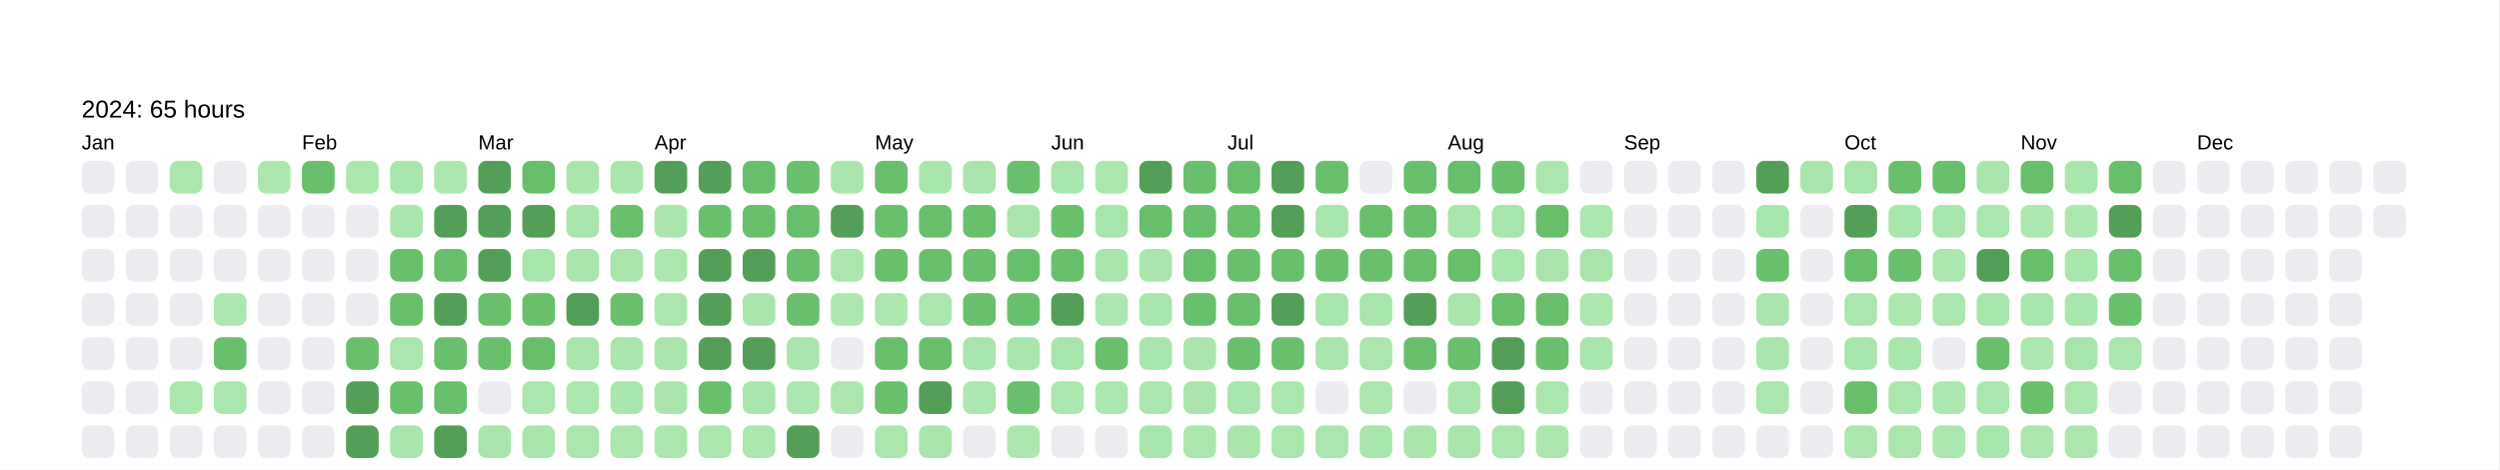
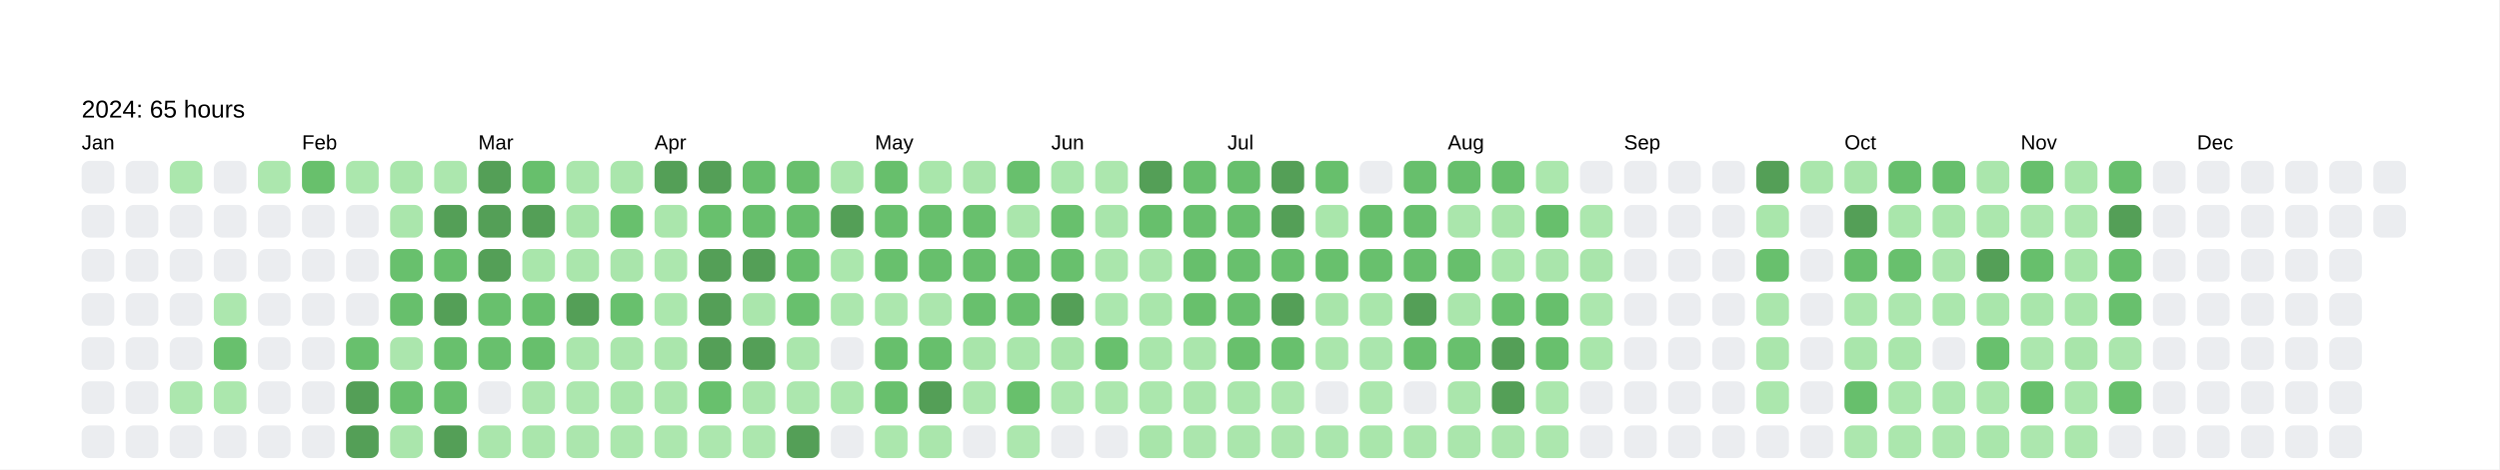
<svg xmlns="http://www.w3.org/2000/svg" baseProfile="full" height="57.5mm" version="1.1" viewBox="0,0,306.2,57.5" width="306.2mm">
  <defs />
  <rect fill="#FFFFFF" height="57.5" width="306.2" x="0" y="0" />
  <text fill="#000000" style="font-size:6px; font-family:Arial; font-weight:bold;" x="10" y="10" />
  <text fill="#000000" style="font-size:3px; font-family:Arial;" x="10" y="14.4">2024: 65 hours</text>
  <text fill="#000000" style="font-size:2.5px; font-family:Arial" x="10" y="18.3">Jan</text>
  <rect fill="#EBEDF0" height="4" rx="1" ry="1" width="4" x="10" y="19.7" />
  <rect fill="#EBEDF0" height="4" rx="1" ry="1" width="4" x="10" y="25.1" />
  <rect fill="#EBEDF0" height="4" rx="1" ry="1" width="4" x="10" y="30.5" />
  <rect fill="#EBEDF0" height="4" rx="1" ry="1" width="4" x="10" y="35.9" />
  <rect fill="#EBEDF0" height="4" rx="1" ry="1" width="4" x="10" y="41.3" />
  <rect fill="#EBEDF0" height="4" rx="1" ry="1" width="4" x="10" y="46.7" />
  <rect fill="#EBEDF0" height="4" rx="1" ry="1" width="4" x="10" y="52.1" />
  <rect fill="#EBEDF0" height="4" rx="1" ry="1" width="4" x="15.4" y="19.7" />
  <rect fill="#EBEDF0" height="4" rx="1" ry="1" width="4" x="15.4" y="25.1" />
  <rect fill="#EBEDF0" height="4" rx="1" ry="1" width="4" x="15.4" y="30.5" />
  <rect fill="#EBEDF0" height="4" rx="1" ry="1" width="4" x="15.4" y="35.9" />
  <rect fill="#EBEDF0" height="4" rx="1" ry="1" width="4" x="15.4" y="41.3" />
  <rect fill="#EBEDF0" height="4" rx="1" ry="1" width="4" x="15.4" y="46.7" />
  <rect fill="#EBEDF0" height="4" rx="1" ry="1" width="4" x="15.4" y="52.1" />
  <rect fill="#abe7ad" height="4" rx="1" ry="1" width="4" x="20.8" y="19.7" />
  <rect fill="#EBEDF0" height="4" rx="1" ry="1" width="4" x="20.8" y="25.1" />
  <rect fill="#EBEDF0" height="4" rx="1" ry="1" width="4" x="20.8" y="30.5" />
  <rect fill="#EBEDF0" height="4" rx="1" ry="1" width="4" x="20.8" y="35.9" />
  <rect fill="#EBEDF0" height="4" rx="1" ry="1" width="4" x="20.8" y="41.3" />
  <rect fill="#ace7ae" height="4" rx="1" ry="1" width="4" x="20.8" y="46.7" />
  <rect fill="#EBEDF0" height="4" rx="1" ry="1" width="4" x="20.8" y="52.1" />
  <rect fill="#EBEDF0" height="4" rx="1" ry="1" width="4" x="26.2" y="19.7" />
  <rect fill="#EBEDF0" height="4" rx="1" ry="1" width="4" x="26.2" y="25.1" />
  <rect fill="#EBEDF0" height="4" rx="1" ry="1" width="4" x="26.2" y="30.5" />
  <rect fill="#ace7ae" height="4" rx="1" ry="1" width="4" x="26.2" y="35.9" />
  <rect fill="#68c06d" height="4" rx="1" ry="1" width="4" x="26.2" y="41.3" />
  <rect fill="#abe7ad" height="4" rx="1" ry="1" width="4" x="26.2" y="46.7" />
  <rect fill="#EBEDF0" height="4" rx="1" ry="1" width="4" x="26.2" y="52.1" />
  <rect fill="#ace7ae" height="4" rx="1" ry="1" width="4" x="31.6" y="19.7" />
  <rect fill="#EBEDF0" height="4" rx="1" ry="1" width="4" x="31.6" y="25.1" />
  <rect fill="#EBEDF0" height="4" rx="1" ry="1" width="4" x="31.6" y="30.5" />
  <rect fill="#EBEDF0" height="4" rx="1" ry="1" width="4" x="31.6" y="35.9" />
  <rect fill="#EBEDF0" height="4" rx="1" ry="1" width="4" x="31.6" y="41.3" />
  <rect fill="#EBEDF0" height="4" rx="1" ry="1" width="4" x="31.6" y="46.7" />
  <rect fill="#EBEDF0" height="4" rx="1" ry="1" width="4" x="31.6" y="52.1" />
  <text fill="#000000" style="font-size:2.5px; font-family:Arial" x="37.0" y="18.3">Feb</text>
  <rect fill="#68c06c" height="4" rx="1" ry="1" width="4" x="37.0" y="19.7" />
  <rect fill="#EBEDF0" height="4" rx="1" ry="1" width="4" x="37.0" y="25.1" />
  <rect fill="#EBEDF0" height="4" rx="1" ry="1" width="4" x="37.0" y="30.5" />
  <rect fill="#EBEDF0" height="4" rx="1" ry="1" width="4" x="37.0" y="35.9" />
  <rect fill="#EBEDF0" height="4" rx="1" ry="1" width="4" x="37.0" y="41.3" />
  <rect fill="#EBEDF0" height="4" rx="1" ry="1" width="4" x="37.0" y="46.7" />
  <rect fill="#EBEDF0" height="4" rx="1" ry="1" width="4" x="37.0" y="52.1" />
  <rect fill="#abe7ad" height="4" rx="1" ry="1" width="4" x="42.4" y="19.7" />
  <rect fill="#EBEDF0" height="4" rx="1" ry="1" width="4" x="42.4" y="25.1" />
  <rect fill="#EBEDF0" height="4" rx="1" ry="1" width="4" x="42.4" y="30.5" />
  <rect fill="#EBEDF0" height="4" rx="1" ry="1" width="4" x="42.4" y="35.9" />
  <rect fill="#68c06d" height="4" rx="1" ry="1" width="4" x="42.4" y="41.3" />
  <rect fill="#549F57" height="4" rx="1" ry="1" width="4" x="42.4" y="46.7" />
  <rect fill="#549F57" height="4" rx="1" ry="1" width="4" x="42.4" y="52.1" />
  <rect fill="#a9e6ab" height="4" rx="1" ry="1" width="4" x="47.8" y="19.7" />
  <rect fill="#aae6ac" height="4" rx="1" ry="1" width="4" x="47.8" y="25.1" />
  <rect fill="#68c06d" height="4" rx="1" ry="1" width="4" x="47.8" y="30.5" />
  <rect fill="#67bf6c" height="4" rx="1" ry="1" width="4" x="47.8" y="35.9" />
  <rect fill="#abe6ad" height="4" rx="1" ry="1" width="4" x="47.8" y="41.3" />
  <rect fill="#68c06d" height="4" rx="1" ry="1" width="4" x="47.8" y="46.7" />
  <rect fill="#aae6ac" height="4" rx="1" ry="1" width="4" x="47.8" y="52.1" />
  <rect fill="#ace7ae" height="4" rx="1" ry="1" width="4" x="53.2" y="19.7" />
  <rect fill="#549F57" height="4" rx="1" ry="1" width="4" x="53.2" y="25.1" />
  <rect fill="#67bf6c" height="4" rx="1" ry="1" width="4" x="53.2" y="30.5" />
  <rect fill="#549F57" height="4" rx="1" ry="1" width="4" x="53.2" y="35.9" />
  <rect fill="#68c06d" height="4" rx="1" ry="1" width="4" x="53.2" y="41.3" />
  <rect fill="#68c06d" height="4" rx="1" ry="1" width="4" x="53.2" y="46.7" />
  <rect fill="#549F57" height="4" rx="1" ry="1" width="4" x="53.2" y="52.1" />
  <text fill="#000000" style="font-size:2.5px; font-family:Arial" x="58.6" y="18.3">Mar</text>
  <rect fill="#549F57" height="4" rx="1" ry="1" width="4" x="58.6" y="19.7" />
  <rect fill="#549F57" height="4" rx="1" ry="1" width="4" x="58.6" y="25.1" />
  <rect fill="#549F57" height="4" rx="1" ry="1" width="4" x="58.6" y="30.5" />
  <rect fill="#68c06d" height="4" rx="1" ry="1" width="4" x="58.6" y="35.9" />
  <rect fill="#68c06d" height="4" rx="1" ry="1" width="4" x="58.6" y="41.3" />
  <rect fill="#EBEDF0" height="4" rx="1" ry="1" width="4" x="58.6" y="46.7" />
  <rect fill="#aae6ac" height="4" rx="1" ry="1" width="4" x="58.6" y="52.1" />
  <rect fill="#67bf6c" height="4" rx="1" ry="1" width="4" x="64" y="19.7" />
  <rect fill="#549F57" height="4" rx="1" ry="1" width="4" x="64" y="25.1" />
  <rect fill="#a9e6ab" height="4" rx="1" ry="1" width="4" x="64" y="30.5" />
  <rect fill="#68c06d" height="4" rx="1" ry="1" width="4" x="64" y="35.9" />
  <rect fill="#67bf6c" height="4" rx="1" ry="1" width="4" x="64" y="41.3" />
  <rect fill="#abe6ad" height="4" rx="1" ry="1" width="4" x="64" y="46.7" />
  <rect fill="#aae6ac" height="4" rx="1" ry="1" width="4" x="64" y="52.1" />
  <rect fill="#aae6ac" height="4" rx="1" ry="1" width="4" x="69.4" y="19.7" />
  <rect fill="#a8e5aa" height="4" rx="1" ry="1" width="4" x="69.4" y="25.1" />
  <rect fill="#aae6ac" height="4" rx="1" ry="1" width="4" x="69.4" y="30.5" />
  <rect fill="#549F57" height="4" rx="1" ry="1" width="4" x="69.4" y="35.9" />
  <rect fill="#aae6ac" height="4" rx="1" ry="1" width="4" x="69.4" y="41.3" />
  <rect fill="#ace7ae" height="4" rx="1" ry="1" width="4" x="69.4" y="46.7" />
  <rect fill="#abe6ad" height="4" rx="1" ry="1" width="4" x="69.4" y="52.1" />
  <rect fill="#aae6ac" height="4" rx="1" ry="1" width="4" x="74.8" y="19.7" />
  <rect fill="#68c06d" height="4" rx="1" ry="1" width="4" x="74.8" y="25.1" />
  <rect fill="#a9e5ab" height="4" rx="1" ry="1" width="4" x="74.8" y="30.5" />
  <rect fill="#68c06d" height="4" rx="1" ry="1" width="4" x="74.8" y="35.9" />
  <rect fill="#aae6ac" height="4" rx="1" ry="1" width="4" x="74.8" y="41.3" />
  <rect fill="#a9e6ab" height="4" rx="1" ry="1" width="4" x="74.8" y="46.7" />
  <rect fill="#abe7ad" height="4" rx="1" ry="1" width="4" x="74.8" y="52.1" />
  <text fill="#000000" style="font-size:2.5px; font-family:Arial" x="80.2" y="18.3">Apr</text>
  <rect fill="#549F57" height="4" rx="1" ry="1" width="4" x="80.2" y="19.7" />
  <rect fill="#aae6ac" height="4" rx="1" ry="1" width="4" x="80.2" y="25.1" />
  <rect fill="#ace7ae" height="4" rx="1" ry="1" width="4" x="80.2" y="30.5" />
  <rect fill="#abe7ad" height="4" rx="1" ry="1" width="4" x="80.2" y="35.9" />
  <rect fill="#aae6ac" height="4" rx="1" ry="1" width="4" x="80.2" y="41.3" />
  <rect fill="#aae6ac" height="4" rx="1" ry="1" width="4" x="80.2" y="46.7" />
  <rect fill="#ace7ae" height="4" rx="1" ry="1" width="4" x="80.2" y="52.1" />
  <rect fill="#549F57" height="4" rx="1" ry="1" width="4" x="85.6" y="19.7" />
  <rect fill="#68c06d" height="4" rx="1" ry="1" width="4" x="85.6" y="25.1" />
  <rect fill="#549F57" height="4" rx="1" ry="1" width="4" x="85.6" y="30.5" />
  <rect fill="#549F57" height="4" rx="1" ry="1" width="4" x="85.6" y="35.9" />
  <rect fill="#549F57" height="4" rx="1" ry="1" width="4" x="85.6" y="41.3" />
  <rect fill="#68c06d" height="4" rx="1" ry="1" width="4" x="85.6" y="46.7" />
  <rect fill="#ace7ae" height="4" rx="1" ry="1" width="4" x="85.6" y="52.1" />
  <rect fill="#67bf6c" height="4" rx="1" ry="1" width="4" x="91" y="19.7" />
  <rect fill="#67bf6c" height="4" rx="1" ry="1" width="4" x="91" y="25.1" />
  <rect fill="#549F57" height="4" rx="1" ry="1" width="4" x="91" y="30.5" />
  <rect fill="#aae6ac" height="4" rx="1" ry="1" width="4" x="91" y="35.9" />
  <rect fill="#549F57" height="4" rx="1" ry="1" width="4" x="91" y="41.3" />
  <rect fill="#aae6ac" height="4" rx="1" ry="1" width="4" x="91" y="46.7" />
  <rect fill="#ace7ae" height="4" rx="1" ry="1" width="4" x="91" y="52.1" />
  <rect fill="#68bf6c" height="4" rx="1" ry="1" width="4" x="96.4" y="19.7" />
  <rect fill="#67bf6c" height="4" rx="1" ry="1" width="4" x="96.4" y="25.1" />
  <rect fill="#67bf6c" height="4" rx="1" ry="1" width="4" x="96.4" y="30.5" />
  <rect fill="#68c06d" height="4" rx="1" ry="1" width="4" x="96.4" y="35.9" />
  <rect fill="#aae6ac" height="4" rx="1" ry="1" width="4" x="96.4" y="41.3" />
  <rect fill="#ace7ae" height="4" rx="1" ry="1" width="4" x="96.4" y="46.7" />
  <rect fill="#549F57" height="4" rx="1" ry="1" width="4" x="96.4" y="52.1" />
  <rect fill="#aae6ac" height="4" rx="1" ry="1" width="4" x="101.8" y="19.7" />
  <rect fill="#549F57" height="4" rx="1" ry="1" width="4" x="101.8" y="25.1" />
  <rect fill="#abe7ad" height="4" rx="1" ry="1" width="4" x="101.8" y="30.5" />
  <rect fill="#ace7ae" height="4" rx="1" ry="1" width="4" x="101.8" y="35.9" />
  <rect fill="#EBEDF0" height="4" rx="1" ry="1" width="4" x="101.8" y="41.3" />
  <rect fill="#abe7ad" height="4" rx="1" ry="1" width="4" x="101.8" y="46.7" />
  <rect fill="#EBEDF0" height="4" rx="1" ry="1" width="4" x="101.8" y="52.1" />
  <text fill="#000000" style="font-size:2.5px; font-family:Arial" x="107.2" y="18.3">May</text>
  <rect fill="#67bf6c" height="4" rx="1" ry="1" width="4" x="107.2" y="19.7" />
  <rect fill="#68c06d" height="4" rx="1" ry="1" width="4" x="107.2" y="25.1" />
  <rect fill="#68c06d" height="4" rx="1" ry="1" width="4" x="107.2" y="30.5" />
  <rect fill="#ace7ae" height="4" rx="1" ry="1" width="4" x="107.2" y="35.9" />
  <rect fill="#67bf6c" height="4" rx="1" ry="1" width="4" x="107.2" y="41.3" />
  <rect fill="#68c06d" height="4" rx="1" ry="1" width="4" x="107.2" y="46.7" />
  <rect fill="#abe7ad" height="4" rx="1" ry="1" width="4" x="107.2" y="52.1" />
  <rect fill="#a9e6ab" height="4" rx="1" ry="1" width="4" x="112.6" y="19.7" />
  <rect fill="#67bf6c" height="4" rx="1" ry="1" width="4" x="112.6" y="25.1" />
  <rect fill="#67bf6c" height="4" rx="1" ry="1" width="4" x="112.6" y="30.5" />
  <rect fill="#abe6ad" height="4" rx="1" ry="1" width="4" x="112.6" y="35.9" />
  <rect fill="#67bf6c" height="4" rx="1" ry="1" width="4" x="112.6" y="41.3" />
  <rect fill="#549F57" height="4" rx="1" ry="1" width="4" x="112.6" y="46.7" />
  <rect fill="#aae6ac" height="4" rx="1" ry="1" width="4" x="112.6" y="52.1" />
  <rect fill="#a9e5ab" height="4" rx="1" ry="1" width="4" x="118" y="19.7" />
  <rect fill="#68c06d" height="4" rx="1" ry="1" width="4" x="118" y="25.1" />
  <rect fill="#68c06d" height="4" rx="1" ry="1" width="4" x="118" y="30.5" />
  <rect fill="#68c06d" height="4" rx="1" ry="1" width="4" x="118" y="35.9" />
  <rect fill="#a8e5aa" height="4" rx="1" ry="1" width="4" x="118" y="41.3" />
  <rect fill="#ace7ae" height="4" rx="1" ry="1" width="4" x="118" y="46.7" />
  <rect fill="#EBEDF0" height="4" rx="1" ry="1" width="4" x="118" y="52.1" />
  <rect fill="#68c06d" height="4" rx="1" ry="1" width="4" x="123.4" y="19.7" />
  <rect fill="#aae6ac" height="4" rx="1" ry="1" width="4" x="123.4" y="25.1" />
  <rect fill="#67bf6c" height="4" rx="1" ry="1" width="4" x="123.4" y="30.5" />
  <rect fill="#68c06d" height="4" rx="1" ry="1" width="4" x="123.4" y="35.9" />
  <rect fill="#a9e6ab" height="4" rx="1" ry="1" width="4" x="123.4" y="41.3" />
  <rect fill="#68c06c" height="4" rx="1" ry="1" width="4" x="123.4" y="46.7" />
  <rect fill="#ace7ae" height="4" rx="1" ry="1" width="4" x="123.4" y="52.1" />
  <text fill="#000000" style="font-size:2.5px; font-family:Arial" x="128.8" y="18.3">Jun</text>
  <rect fill="#a9e6ac" height="4" rx="1" ry="1" width="4" x="128.8" y="19.7" />
  <rect fill="#68c06d" height="4" rx="1" ry="1" width="4" x="128.8" y="25.1" />
  <rect fill="#68c06d" height="4" rx="1" ry="1" width="4" x="128.8" y="30.5" />
  <rect fill="#549F57" height="4" rx="1" ry="1" width="4" x="128.8" y="35.9" />
  <rect fill="#a8e5aa" height="4" rx="1" ry="1" width="4" x="128.8" y="41.3" />
  <rect fill="#ace7ae" height="4" rx="1" ry="1" width="4" x="128.8" y="46.7" />
  <rect fill="#EBEDF0" height="4" rx="1" ry="1" width="4" x="128.8" y="52.1" />
  <rect fill="#ace7ae" height="4" rx="1" ry="1" width="4" x="134.2" y="19.7" />
  <rect fill="#a8e5ab" height="4" rx="1" ry="1" width="4" x="134.2" y="25.1" />
  <rect fill="#aae6ac" height="4" rx="1" ry="1" width="4" x="134.2" y="30.5" />
  <rect fill="#abe7ae" height="4" rx="1" ry="1" width="4" x="134.2" y="35.9" />
  <rect fill="#68c06d" height="4" rx="1" ry="1" width="4" x="134.2" y="41.3" />
  <rect fill="#ace7ae" height="4" rx="1" ry="1" width="4" x="134.2" y="46.7" />
  <rect fill="#EBEDF0" height="4" rx="1" ry="1" width="4" x="134.2" y="52.1" />
  <rect fill="#549F57" height="4" rx="1" ry="1" width="4" x="139.6" y="19.7" />
  <rect fill="#67bf6c" height="4" rx="1" ry="1" width="4" x="139.6" y="25.1" />
  <rect fill="#aae6ac" height="4" rx="1" ry="1" width="4" x="139.6" y="30.5" />
  <rect fill="#a9e6ab" height="4" rx="1" ry="1" width="4" x="139.6" y="35.9" />
  <rect fill="#a9e6ab" height="4" rx="1" ry="1" width="4" x="139.6" y="41.3" />
  <rect fill="#abe7ad" height="4" rx="1" ry="1" width="4" x="139.6" y="46.7" />
  <rect fill="#a8e5aa" height="4" rx="1" ry="1" width="4" x="139.6" y="52.1" />
  <rect fill="#68c06d" height="4" rx="1" ry="1" width="4" x="145" y="19.7" />
  <rect fill="#68c06d" height="4" rx="1" ry="1" width="4" x="145" y="25.1" />
  <rect fill="#67bf6c" height="4" rx="1" ry="1" width="4" x="145" y="30.5" />
  <rect fill="#68c06c" height="4" rx="1" ry="1" width="4" x="145" y="35.9" />
  <rect fill="#aae6ac" height="4" rx="1" ry="1" width="4" x="145" y="41.3" />
  <rect fill="#aae6ac" height="4" rx="1" ry="1" width="4" x="145" y="46.7" />
  <rect fill="#abe6ad" height="4" rx="1" ry="1" width="4" x="145" y="52.1" />
  <text fill="#000000" style="font-size:2.5px; font-family:Arial" x="150.4" y="18.3">Jul</text>
  <rect fill="#67bf6c" height="4" rx="1" ry="1" width="4" x="150.4" y="19.7" />
  <rect fill="#68c06d" height="4" rx="1" ry="1" width="4" x="150.4" y="25.1" />
  <rect fill="#68c06d" height="4" rx="1" ry="1" width="4" x="150.4" y="30.5" />
  <rect fill="#68c06d" height="4" rx="1" ry="1" width="4" x="150.4" y="35.9" />
  <rect fill="#68c06c" height="4" rx="1" ry="1" width="4" x="150.4" y="41.3" />
  <rect fill="#a9e6ab" height="4" rx="1" ry="1" width="4" x="150.4" y="46.7" />
  <rect fill="#aae6ac" height="4" rx="1" ry="1" width="4" x="150.4" y="52.1" />
  <rect fill="#549F57" height="4" rx="1" ry="1" width="4" x="155.8" y="19.7" />
  <rect fill="#549F57" height="4" rx="1" ry="1" width="4" x="155.8" y="25.1" />
  <rect fill="#68c06d" height="4" rx="1" ry="1" width="4" x="155.8" y="30.5" />
  <rect fill="#549F57" height="4" rx="1" ry="1" width="4" x="155.8" y="35.9" />
  <rect fill="#68c06d" height="4" rx="1" ry="1" width="4" x="155.8" y="41.3" />
  <rect fill="#ace7ae" height="4" rx="1" ry="1" width="4" x="155.8" y="46.7" />
  <rect fill="#abe6ad" height="4" rx="1" ry="1" width="4" x="155.8" y="52.1" />
  <rect fill="#67bf6c" height="4" rx="1" ry="1" width="4" x="161.2" y="19.7" />
  <rect fill="#a9e6ab" height="4" rx="1" ry="1" width="4" x="161.2" y="25.1" />
  <rect fill="#68c06d" height="4" rx="1" ry="1" width="4" x="161.2" y="30.5" />
  <rect fill="#a8e5aa" height="4" rx="1" ry="1" width="4" x="161.2" y="35.9" />
  <rect fill="#aae6ac" height="4" rx="1" ry="1" width="4" x="161.2" y="41.3" />
  <rect fill="#EBEDF0" height="4" rx="1" ry="1" width="4" x="161.2" y="46.7" />
  <rect fill="#aae6ad" height="4" rx="1" ry="1" width="4" x="161.2" y="52.1" />
  <rect fill="#EBEDF0" height="4" rx="1" ry="1" width="4" x="166.6" y="19.7" />
  <rect fill="#67bf6c" height="4" rx="1" ry="1" width="4" x="166.6" y="25.1" />
  <rect fill="#68c06d" height="4" rx="1" ry="1" width="4" x="166.6" y="30.5" />
  <rect fill="#a9e6ab" height="4" rx="1" ry="1" width="4" x="166.6" y="35.9" />
  <rect fill="#aae6ad" height="4" rx="1" ry="1" width="4" x="166.6" y="41.3" />
  <rect fill="#ace7ae" height="4" rx="1" ry="1" width="4" x="166.6" y="46.7" />
  <rect fill="#a9e6ab" height="4" rx="1" ry="1" width="4" x="166.6" y="52.1" />
  <rect fill="#67bf6c" height="4" rx="1" ry="1" width="4" x="172" y="19.7" />
  <rect fill="#67bf6c" height="4" rx="1" ry="1" width="4" x="172" y="25.1" />
  <rect fill="#67bf6c" height="4" rx="1" ry="1" width="4" x="172" y="30.5" />
  <rect fill="#549F57" height="4" rx="1" ry="1" width="4" x="172" y="35.9" />
  <rect fill="#68c06d" height="4" rx="1" ry="1" width="4" x="172" y="41.3" />
  <rect fill="#EBEDF0" height="4" rx="1" ry="1" width="4" x="172" y="46.7" />
  <rect fill="#aae6ac" height="4" rx="1" ry="1" width="4" x="172" y="52.1" />
  <text fill="#000000" style="font-size:2.5px; font-family:Arial" x="177.4" y="18.3">Aug</text>
  <rect fill="#67bf6c" height="4" rx="1" ry="1" width="4" x="177.4" y="19.7" />
  <rect fill="#aae6ac" height="4" rx="1" ry="1" width="4" x="177.4" y="25.1" />
  <rect fill="#67bf6c" height="4" rx="1" ry="1" width="4" x="177.4" y="30.5" />
  <rect fill="#aae6ac" height="4" rx="1" ry="1" width="4" x="177.4" y="35.9" />
  <rect fill="#68c06d" height="4" rx="1" ry="1" width="4" x="177.4" y="41.3" />
  <rect fill="#aae6ac" height="4" rx="1" ry="1" width="4" x="177.4" y="46.7" />
  <rect fill="#aae6ac" height="4" rx="1" ry="1" width="4" x="177.4" y="52.1" />
  <rect fill="#68c06d" height="4" rx="1" ry="1" width="4" x="182.8" y="19.7" />
  <rect fill="#a8e5aa" height="4" rx="1" ry="1" width="4" x="182.8" y="25.1" />
  <rect fill="#a9e6ab" height="4" rx="1" ry="1" width="4" x="182.8" y="30.5" />
  <rect fill="#68c06d" height="4" rx="1" ry="1" width="4" x="182.8" y="35.9" />
  <rect fill="#549F57" height="4" rx="1" ry="1" width="4" x="182.8" y="41.3" />
  <rect fill="#549F57" height="4" rx="1" ry="1" width="4" x="182.8" y="46.7" />
  <rect fill="#abe6ad" height="4" rx="1" ry="1" width="4" x="182.8" y="52.1" />
  <rect fill="#abe7ad" height="4" rx="1" ry="1" width="4" x="188.2" y="19.7" />
  <rect fill="#67bf6c" height="4" rx="1" ry="1" width="4" x="188.2" y="25.1" />
  <rect fill="#a9e5ab" height="4" rx="1" ry="1" width="4" x="188.2" y="30.5" />
  <rect fill="#67bf6c" height="4" rx="1" ry="1" width="4" x="188.2" y="35.9" />
  <rect fill="#68c06d" height="4" rx="1" ry="1" width="4" x="188.2" y="41.3" />
  <rect fill="#abe7ad" height="4" rx="1" ry="1" width="4" x="188.2" y="46.7" />
  <rect fill="#ace7ae" height="4" rx="1" ry="1" width="4" x="188.2" y="52.1" />
  <rect fill="#EBEDF0" height="4" rx="1" ry="1" width="4" x="193.6" y="19.7" />
  <rect fill="#ace7ae" height="4" rx="1" ry="1" width="4" x="193.6" y="25.1" />
  <rect fill="#a9e5ab" height="4" rx="1" ry="1" width="4" x="193.6" y="30.5" />
  <rect fill="#ace7ae" height="4" rx="1" ry="1" width="4" x="193.6" y="35.9" />
  <rect fill="#a9e6ab" height="4" rx="1" ry="1" width="4" x="193.6" y="41.3" />
  <rect fill="#EBEDF0" height="4" rx="1" ry="1" width="4" x="193.6" y="46.7" />
  <rect fill="#EBEDF0" height="4" rx="1" ry="1" width="4" x="193.6" y="52.1" />
  <text fill="#000000" style="font-size:2.5px; font-family:Arial" x="199" y="18.3">Sep</text>
  <rect fill="#EBEDF0" height="4" rx="1" ry="1" width="4" x="199" y="19.7" />
  <rect fill="#EBEDF0" height="4" rx="1" ry="1" width="4" x="199" y="25.1" />
  <rect fill="#EBEDF0" height="4" rx="1" ry="1" width="4" x="199" y="30.5" />
  <rect fill="#EBEDF0" height="4" rx="1" ry="1" width="4" x="199" y="35.9" />
  <rect fill="#EBEDF0" height="4" rx="1" ry="1" width="4" x="199" y="41.3" />
  <rect fill="#EBEDF0" height="4" rx="1" ry="1" width="4" x="199" y="46.7" />
  <rect fill="#EBEDF0" height="4" rx="1" ry="1" width="4" x="199" y="52.1" />
  <rect fill="#EBEDF0" height="4" rx="1" ry="1" width="4" x="204.4" y="19.7" />
  <rect fill="#EBEDF0" height="4" rx="1" ry="1" width="4" x="204.4" y="25.1" />
  <rect fill="#EBEDF0" height="4" rx="1" ry="1" width="4" x="204.4" y="30.5" />
  <rect fill="#EBEDF0" height="4" rx="1" ry="1" width="4" x="204.4" y="35.9" />
  <rect fill="#EBEDF0" height="4" rx="1" ry="1" width="4" x="204.4" y="41.3" />
  <rect fill="#EBEDF0" height="4" rx="1" ry="1" width="4" x="204.4" y="46.7" />
  <rect fill="#EBEDF0" height="4" rx="1" ry="1" width="4" x="204.4" y="52.1" />
  <rect fill="#EBEDF0" height="4" rx="1" ry="1" width="4" x="209.8" y="19.7" />
  <rect fill="#EBEDF0" height="4" rx="1" ry="1" width="4" x="209.8" y="25.1" />
  <rect fill="#EBEDF0" height="4" rx="1" ry="1" width="4" x="209.8" y="30.5" />
  <rect fill="#EBEDF0" height="4" rx="1" ry="1" width="4" x="209.8" y="35.9" />
  <rect fill="#EBEDF0" height="4" rx="1" ry="1" width="4" x="209.8" y="41.3" />
  <rect fill="#EBEDF0" height="4" rx="1" ry="1" width="4" x="209.8" y="46.7" />
  <rect fill="#EBEDF0" height="4" rx="1" ry="1" width="4" x="209.8" y="52.1" />
  <rect fill="#549F57" height="4" rx="1" ry="1" width="4" x="215.2" y="19.7" />
  <rect fill="#a9e6ab" height="4" rx="1" ry="1" width="4" x="215.2" y="25.1" />
  <rect fill="#68c06d" height="4" rx="1" ry="1" width="4" x="215.2" y="30.5" />
  <rect fill="#aae6ac" height="4" rx="1" ry="1" width="4" x="215.2" y="35.9" />
  <rect fill="#aae6ac" height="4" rx="1" ry="1" width="4" x="215.2" y="41.3" />
  <rect fill="#abe7ad" height="4" rx="1" ry="1" width="4" x="215.2" y="46.7" />
  <rect fill="#EBEDF0" height="4" rx="1" ry="1" width="4" x="215.2" y="52.1" />
  <rect fill="#aae6ac" height="4" rx="1" ry="1" width="4" x="220.6" y="19.7" />
  <rect fill="#EBEDF0" height="4" rx="1" ry="1" width="4" x="220.6" y="25.1" />
  <rect fill="#EBEDF0" height="4" rx="1" ry="1" width="4" x="220.6" y="30.5" />
  <rect fill="#EBEDF0" height="4" rx="1" ry="1" width="4" x="220.6" y="35.9" />
  <rect fill="#EBEDF0" height="4" rx="1" ry="1" width="4" x="220.6" y="41.3" />
  <rect fill="#EBEDF0" height="4" rx="1" ry="1" width="4" x="220.6" y="46.7" />
  <rect fill="#EBEDF0" height="4" rx="1" ry="1" width="4" x="220.6" y="52.1" />
  <text fill="#000000" style="font-size:2.5px; font-family:Arial" x="226" y="18.3">Oct</text>
  <rect fill="#a8e5aa" height="4" rx="1" ry="1" width="4" x="226" y="19.7" />
  <rect fill="#549F57" height="4" rx="1" ry="1" width="4" x="226" y="25.1" />
  <rect fill="#67bf6c" height="4" rx="1" ry="1" width="4" x="226" y="30.5" />
  <rect fill="#abe7ad" height="4" rx="1" ry="1" width="4" x="226" y="35.9" />
  <rect fill="#a9e6ab" height="4" rx="1" ry="1" width="4" x="226" y="41.3" />
  <rect fill="#67bf6c" height="4" rx="1" ry="1" width="4" x="226" y="46.7" />
  <rect fill="#ace7ae" height="4" rx="1" ry="1" width="4" x="226" y="52.1" />
  <rect fill="#67bf6c" height="4" rx="1" ry="1" width="4" x="231.4" y="19.7" />
  <rect fill="#a9e6ab" height="4" rx="1" ry="1" width="4" x="231.4" y="25.1" />
  <rect fill="#68c06d" height="4" rx="1" ry="1" width="4" x="231.4" y="30.5" />
  <rect fill="#ace7ae" height="4" rx="1" ry="1" width="4" x="231.4" y="35.9" />
  <rect fill="#a9e6ab" height="4" rx="1" ry="1" width="4" x="231.4" y="41.3" />
  <rect fill="#abe7ad" height="4" rx="1" ry="1" width="4" x="231.4" y="46.7" />
  <rect fill="#abe7ad" height="4" rx="1" ry="1" width="4" x="231.4" y="52.1" />
  <rect fill="#67bf6c" height="4" rx="1" ry="1" width="4" x="236.8" y="19.7" />
  <rect fill="#a9e6ab" height="4" rx="1" ry="1" width="4" x="236.8" y="25.1" />
  <rect fill="#abe6ad" height="4" rx="1" ry="1" width="4" x="236.8" y="30.5" />
  <rect fill="#abe7ad" height="4" rx="1" ry="1" width="4" x="236.8" y="35.9" />
  <rect fill="#EBEDF0" height="4" rx="1" ry="1" width="4" x="236.8" y="41.3" />
  <rect fill="#abe7ae" height="4" rx="1" ry="1" width="4" x="236.8" y="46.7" />
  <rect fill="#ace7ae" height="4" rx="1" ry="1" width="4" x="236.8" y="52.1" />
  <rect fill="#aae6ac" height="4" rx="1" ry="1" width="4" x="242.2" y="19.7" />
  <rect fill="#abe7ad" height="4" rx="1" ry="1" width="4" x="242.2" y="25.1" />
  <rect fill="#549F57" height="4" rx="1" ry="1" width="4" x="242.2" y="30.5" />
  <rect fill="#a9e6ab" height="4" rx="1" ry="1" width="4" x="242.2" y="35.9" />
  <rect fill="#68c06d" height="4" rx="1" ry="1" width="4" x="242.2" y="41.3" />
  <rect fill="#abe7ad" height="4" rx="1" ry="1" width="4" x="242.2" y="46.7" />
  <rect fill="#a9e6ab" height="4" rx="1" ry="1" width="4" x="242.2" y="52.1" />
  <text fill="#000000" style="font-size:2.5px; font-family:Arial" x="247.6" y="18.3">Nov</text>
  <rect fill="#67bf6c" height="4" rx="1" ry="1" width="4" x="247.6" y="19.7" />
  <rect fill="#ace7ae" height="4" rx="1" ry="1" width="4" x="247.6" y="25.1" />
  <rect fill="#67bf6c" height="4" rx="1" ry="1" width="4" x="247.6" y="30.5" />
  <rect fill="#a9e6ab" height="4" rx="1" ry="1" width="4" x="247.6" y="35.9" />
  <rect fill="#ace7ae" height="4" rx="1" ry="1" width="4" x="247.6" y="41.3" />
  <rect fill="#68c06c" height="4" rx="1" ry="1" width="4" x="247.6" y="46.7" />
  <rect fill="#ace7ae" height="4" rx="1" ry="1" width="4" x="247.6" y="52.1" />
  <rect fill="#a9e6ab" height="4" rx="1" ry="1" width="4" x="253" y="19.7" />
  <rect fill="#ace7ae" height="4" rx="1" ry="1" width="4" x="253" y="25.1" />
  <rect fill="#a9e6ab" height="4" rx="1" ry="1" width="4" x="253" y="30.5" />
  <rect fill="#a9e6ab" height="4" rx="1" ry="1" width="4" x="253" y="35.9" />
  <rect fill="#a8e5aa" height="4" rx="1" ry="1" width="4" x="253" y="41.3" />
  <rect fill="#abe7ad" height="4" rx="1" ry="1" width="4" x="253" y="46.7" />
  <rect fill="#abe7ad" height="4" rx="1" ry="1" width="4" x="253" y="52.1" />
  <rect fill="#67bf6c" height="4" rx="1" ry="1" width="4" x="258.4" y="19.7" />
  <rect fill="#549F57" height="4" rx="1" ry="1" width="4" x="258.4" y="25.1" />
  <rect fill="#67bf6c" height="4" rx="1" ry="1" width="4" x="258.4" y="30.5" />
  <rect fill="#68c06d" height="4" rx="1" ry="1" width="4" x="258.4" y="35.9" />
  <rect fill="#abe6ad" height="4" rx="1" ry="1" width="4" x="258.4" y="41.3" />
-   <rect fill="#EBEDF0" height="4" rx="1" ry="1" width="4" x="258.4" y="46.7" />
+   <rect fill="#68c06c" height="4" rx="1" ry="1" width="4" x="258.4" y="46.7" />
  <rect fill="#EBEDF0" height="4" rx="1" ry="1" width="4" x="258.4" y="52.1" />
  <rect fill="#EBEDF0" height="4" rx="1" ry="1" width="4" x="263.8" y="19.7" />
  <rect fill="#EBEDF0" height="4" rx="1" ry="1" width="4" x="263.8" y="25.1" />
  <rect fill="#EBEDF0" height="4" rx="1" ry="1" width="4" x="263.8" y="30.5" />
  <rect fill="#EBEDF0" height="4" rx="1" ry="1" width="4" x="263.8" y="35.9" />
  <rect fill="#EBEDF0" height="4" rx="1" ry="1" width="4" x="263.8" y="41.3" />
  <rect fill="#EBEDF0" height="4" rx="1" ry="1" width="4" x="263.8" y="46.7" />
  <rect fill="#EBEDF0" height="4" rx="1" ry="1" width="4" x="263.8" y="52.1" />
  <text fill="#000000" style="font-size:2.5px; font-family:Arial" x="269.2" y="18.3">Dec</text>
  <rect fill="#EBEDF0" height="4" rx="1" ry="1" width="4" x="269.2" y="19.7" />
  <rect fill="#EBEDF0" height="4" rx="1" ry="1" width="4" x="269.2" y="25.1" />
  <rect fill="#EBEDF0" height="4" rx="1" ry="1" width="4" x="269.2" y="30.5" />
  <rect fill="#EBEDF0" height="4" rx="1" ry="1" width="4" x="269.2" y="35.9" />
  <rect fill="#EBEDF0" height="4" rx="1" ry="1" width="4" x="269.2" y="41.3" />
  <rect fill="#EBEDF0" height="4" rx="1" ry="1" width="4" x="269.2" y="46.7" />
  <rect fill="#EBEDF0" height="4" rx="1" ry="1" width="4" x="269.2" y="52.1" />
  <rect fill="#EBEDF0" height="4" rx="1" ry="1" width="4" x="274.6" y="19.7" />
  <rect fill="#EBEDF0" height="4" rx="1" ry="1" width="4" x="274.6" y="25.1" />
  <rect fill="#EBEDF0" height="4" rx="1" ry="1" width="4" x="274.6" y="30.5" />
  <rect fill="#EBEDF0" height="4" rx="1" ry="1" width="4" x="274.6" y="35.9" />
  <rect fill="#EBEDF0" height="4" rx="1" ry="1" width="4" x="274.6" y="41.3" />
  <rect fill="#EBEDF0" height="4" rx="1" ry="1" width="4" x="274.6" y="46.7" />
  <rect fill="#EBEDF0" height="4" rx="1" ry="1" width="4" x="274.6" y="52.1" />
  <rect fill="#EBEDF0" height="4" rx="1" ry="1" width="4" x="280" y="19.7" />
  <rect fill="#EBEDF0" height="4" rx="1" ry="1" width="4" x="280" y="25.1" />
  <rect fill="#EBEDF0" height="4" rx="1" ry="1" width="4" x="280" y="30.5" />
  <rect fill="#EBEDF0" height="4" rx="1" ry="1" width="4" x="280" y="35.9" />
  <rect fill="#EBEDF0" height="4" rx="1" ry="1" width="4" x="280" y="41.3" />
  <rect fill="#EBEDF0" height="4" rx="1" ry="1" width="4" x="280" y="46.7" />
  <rect fill="#EBEDF0" height="4" rx="1" ry="1" width="4" x="280" y="52.1" />
  <rect fill="#EBEDF0" height="4" rx="1" ry="1" width="4" x="285.4" y="19.7" />
  <rect fill="#EBEDF0" height="4" rx="1" ry="1" width="4" x="285.4" y="25.1" />
  <rect fill="#EBEDF0" height="4" rx="1" ry="1" width="4" x="285.4" y="30.5" />
  <rect fill="#EBEDF0" height="4" rx="1" ry="1" width="4" x="285.4" y="35.9" />
  <rect fill="#EBEDF0" height="4" rx="1" ry="1" width="4" x="285.4" y="41.3" />
  <rect fill="#EBEDF0" height="4" rx="1" ry="1" width="4" x="285.4" y="46.7" />
  <rect fill="#EBEDF0" height="4" rx="1" ry="1" width="4" x="285.4" y="52.1" />
  <rect fill="#EBEDF0" height="4" rx="1" ry="1" width="4" x="290.8" y="19.7" />
  <rect fill="#EBEDF0" height="4" rx="1" ry="1" width="4" x="290.8" y="25.1" />
</svg>
